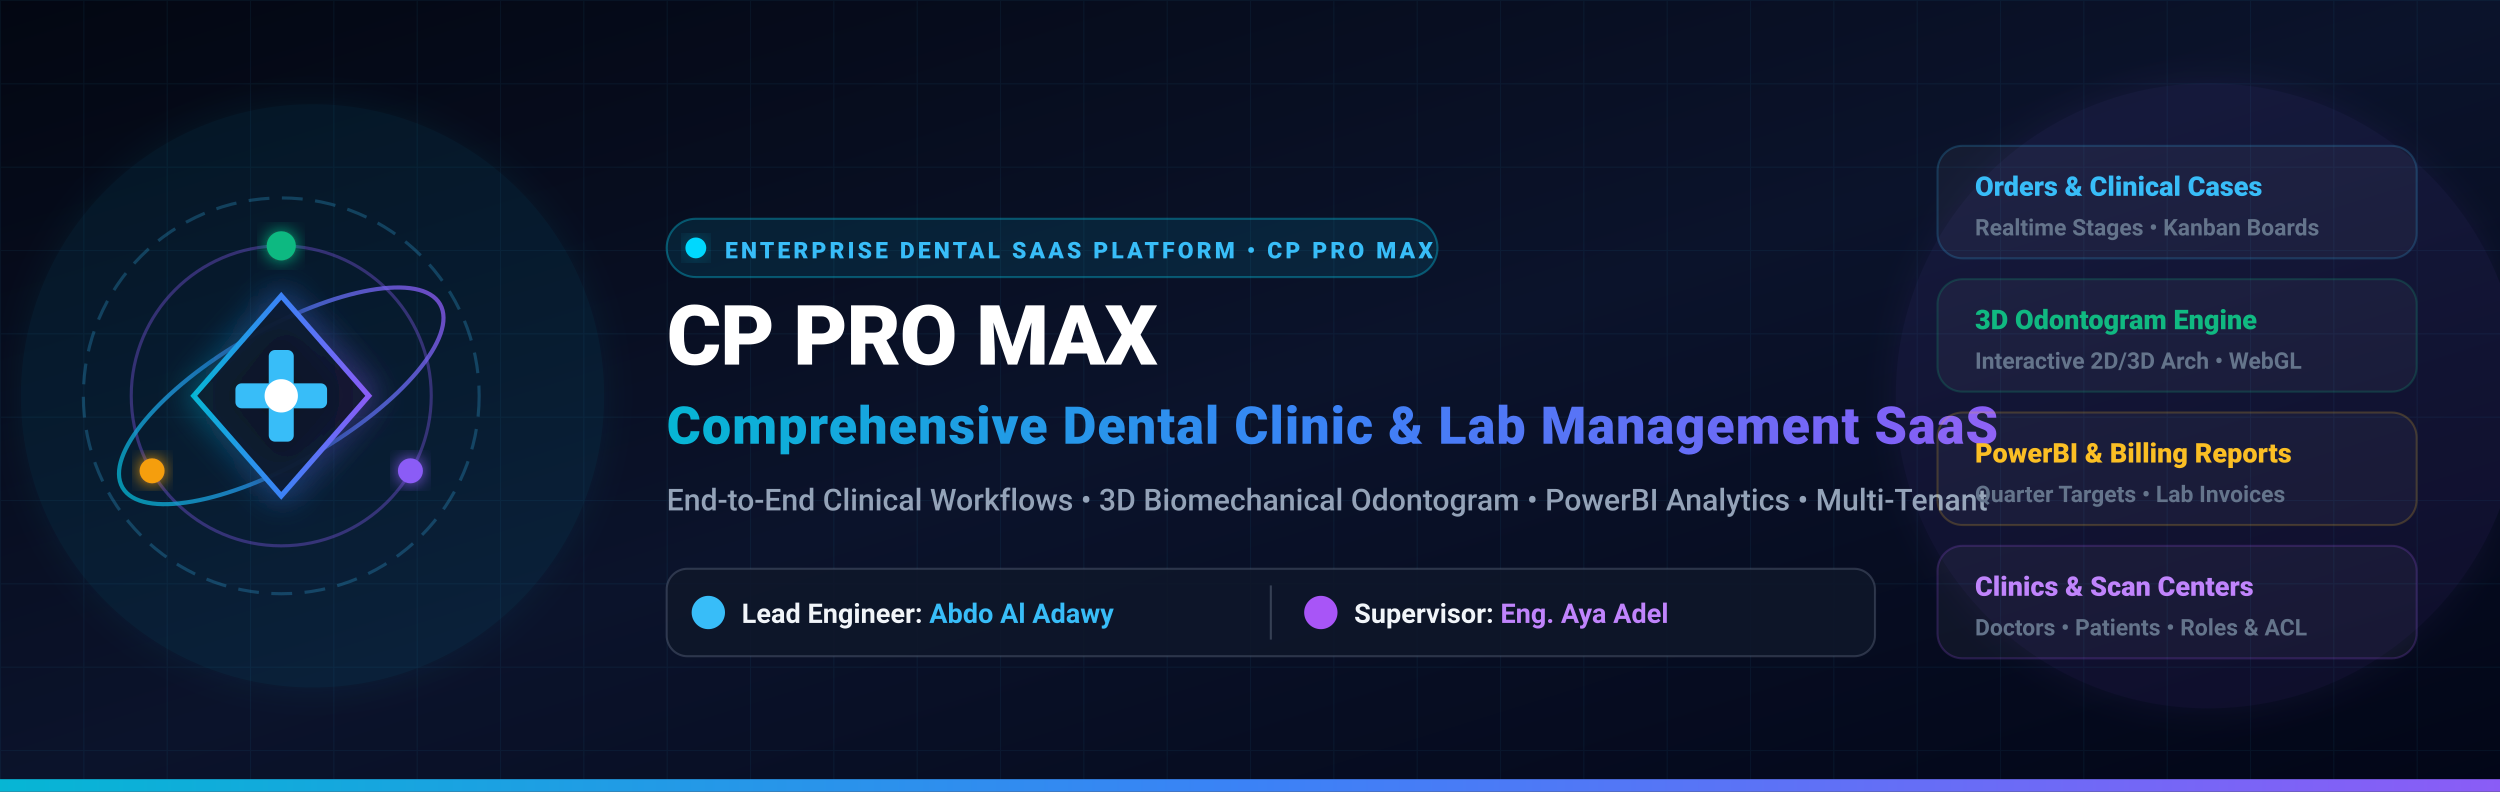
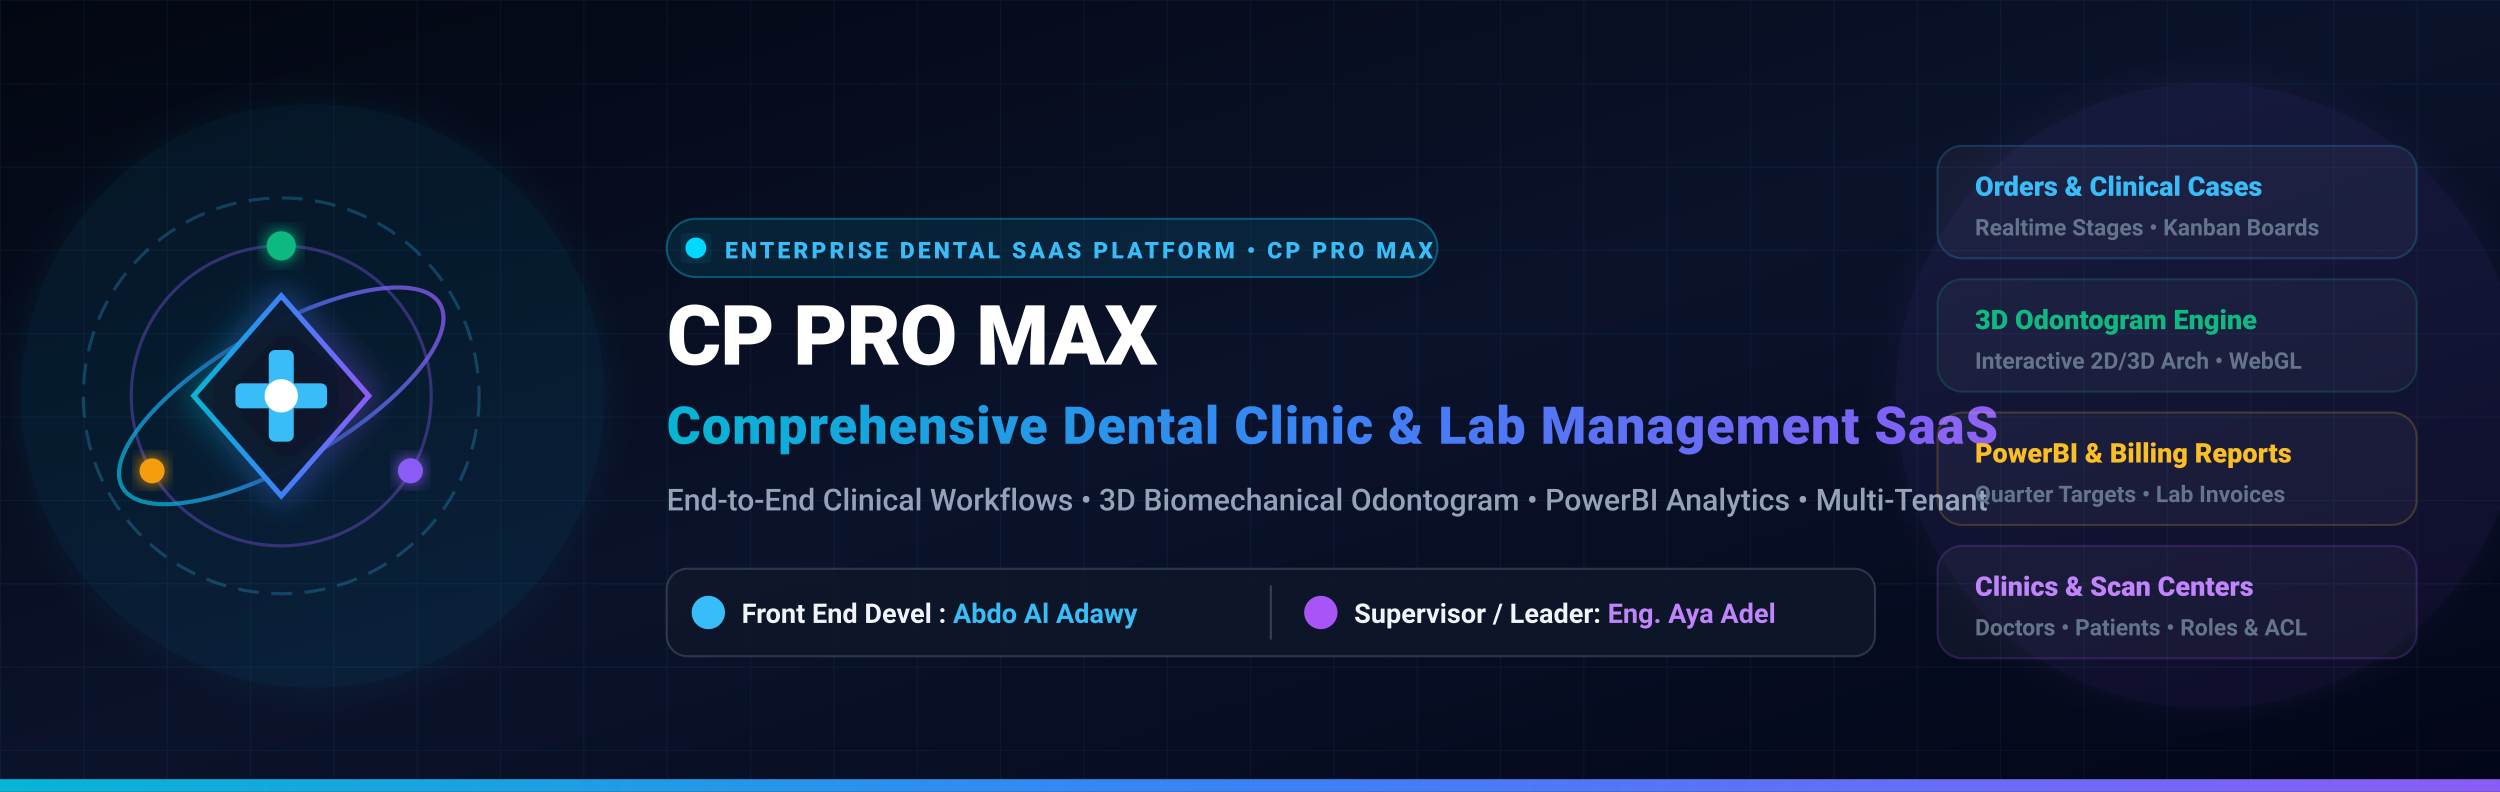
<svg xmlns="http://www.w3.org/2000/svg" viewBox="0 0 1200 380" width="100%" height="100%">
  <defs>
    <linearGradient id="cpBgGrad" x1="0%" y1="0%" x2="100%" y2="100%">
      <stop offset="0%" stop-color="#030712" />
      <stop offset="50%" stop-color="#0b132b" />
      <stop offset="100%" stop-color="#020617" />
    </linearGradient>
    <linearGradient id="cpCyanGrad" x1="0%" y1="0%" x2="100%" y2="0%">
      <stop offset="0%" stop-color="#06b6d4" />
      <stop offset="50%" stop-color="#3b82f6" />
      <stop offset="100%" stop-color="#8b5cf6" />
    </linearGradient>
    <linearGradient id="cpGoldGrad" x1="0%" y1="0%" x2="100%" y2="0%">
      <stop offset="0%" stop-color="#fbbf24" />
      <stop offset="100%" stop-color="#f59e0b" />
    </linearGradient>
    <filter id="cpGlowCyan" x="-20%" y="-20%" width="140%" height="140%">
      <feGaussianBlur stdDeviation="8" result="blur" />
      <feComposite in="SourceGraphic" in2="blur" operator="over" />
    </filter>
    <filter id="cpGlowBadge" x="-30%" y="-30%" width="160%" height="160%">
      <feGaussianBlur stdDeviation="4" result="blur" />
      <feComposite in="SourceGraphic" in2="blur" operator="over" />
    </filter>
    <pattern id="cpGrid" width="40" height="40" patternUnits="userSpaceOnUse">
      <path d="M 40 0 L 0 0 0 40" fill="none" stroke="rgba(56, 189, 248, 0.06)" stroke-width="1" />
    </pattern>
  </defs>
  <style>
    @keyframes cpPulseGlow {
      0%, 100% { opacity: 0.6; transform: scale(1); }
      50% { opacity: 0.95; transform: scale(1.02); }
    }
    @keyframes cpScanLine {
      0% { transform: translateY(0); opacity: 0.1; }
      50% { opacity: 0.7; }
      100% { transform: translateY(380px); opacity: 0.1; }
    }
    @keyframes cpFloatCenter {
      0%, 100% { transform: translateY(0px); }
      50% { transform: translateY(-7px); }
    }
    .pulse-glow { animation: cpPulseGlow 4s ease-in-out infinite; transform-origin: center; }
    .scan-line { animation: cpScanLine 6s linear infinite; }
    .float-center { animation: cpFloatCenter 3s ease-in-out infinite; }
    .tech-font { font-family: -apple-system, BlinkMacSystemFont, "Segoe UI", Roboto, "JetBrains Mono", sans-serif; }
  </style>
  <rect width="1200" height="380" fill="url(#cpBgGrad)" />
  <rect width="1200" height="380" fill="url(#cpGrid)" />
  <line x1="0" y1="0" x2="1200" y2="0" stroke="#00d8fe" stroke-width="2" opacity="0.4" class="scan-line" filter="url(#cpGlowCyan)" />
  <circle cx="150" cy="190" r="140" fill="#06b6d4" opacity="0.08" filter="url(#cpGlowCyan)" />
  <circle cx="1060" cy="190" r="150" fill="#8b5cf6" opacity="0.08" filter="url(#cpGlowCyan)" />
  <g transform="translate(135, 190)" class="float-center">
    <circle cx="0" cy="0" r="95" fill="none" stroke="rgba(56, 189, 248, 0.25)" stroke-width="1.5" stroke-dasharray="10 6" />
    <circle cx="0" cy="0" r="72" fill="none" stroke="rgba(139, 92, 246, 0.35)" stroke-width="1.5" />
    <ellipse cx="0" cy="0" rx="88" ry="32" fill="none" stroke="url(#cpCyanGrad)" stroke-width="2" opacity="0.75" transform="rotate(-30)" />
    <polygon points="0,-48 42,0 0,48 -42,0" fill="rgba(15, 23, 42, 0.9)" stroke="url(#cpCyanGrad)" stroke-width="2.5" filter="url(#cpGlowCyan)" />
    <rect x="-6" y="-22" width="12" height="44" rx="3" fill="#38bdf8" />
    <rect x="-22" y="-6" width="44" height="12" rx="3" fill="#38bdf8" />
    <circle cx="0" cy="0" r="8" fill="#ffffff" />
    <circle cx="0" cy="-72" r="7" fill="#10b981" filter="url(#cpGlowBadge)" />
    <circle cx="62" cy="36" r="6" fill="#8b5cf6" filter="url(#cpGlowBadge)" />
    <circle cx="-62" cy="36" r="6" fill="#f59e0b" filter="url(#cpGlowBadge)" />
  </g>
  <g transform="translate(320, 105)">
    <rect x="0" y="0" width="370" height="28" rx="14" fill="rgba(6, 182, 212, 0.12)" stroke="rgba(6, 182, 212, 0.4)" stroke-width="1" />
    <circle cx="14" cy="14" r="5" fill="#00d8fe" filter="url(#cpGlowCyan)" />
    <text x="28" y="19" fill="#38bdf8" font-size="11" font-weight="800" letter-spacing="1.5" class="tech-font">ENTERPRISE DENTAL SAAS PLATFORM • CP PRO MAX</text>
    <text x="0" y="70" fill="#ffffff" font-size="40" font-weight="900" letter-spacing="-0.5" class="tech-font">
      CP PRO MAX
    </text>
    <text x="0" y="108" fill="url(#cpCyanGrad)" font-size="25" font-weight="800" letter-spacing="0.5" class="tech-font">
      Comprehensive Dental Clinic &amp; Lab Management SaaS
    </text>
    <text x="0" y="140" fill="#94a3b8" font-size="14.5" font-weight="500" class="tech-font">
      End-to-End Clinical Workflows • 3D Biomechanical Odontogram • PowerBI Analytics • Multi-Tenant
    </text>
    <g transform="translate(0, 168)">
      <rect x="0" y="0" width="580" height="42" rx="10" fill="rgba(15, 23, 42, 0.85)" stroke="rgba(148, 163, 184, 0.25)" stroke-width="1" />
      <circle cx="20" cy="21" r="8" fill="#38bdf8" />
      <text x="36" y="26" fill="#f1f5f9" font-size="13" font-weight="700" class="tech-font">
-         Lead Engineer: <tspan fill="#38bdf8">Abdo Al Adawy</tspan>
+        Front End Devel : <tspan fill="#38bdf8">Abdo Al Adawy</tspan>
      </text>
      <line x1="290" y1="8" x2="290" y2="34" stroke="rgba(148, 163, 184, 0.3)" stroke-width="1" />
      <circle cx="314" cy="21" r="8" fill="#a855f7" />
      <text x="330" y="26" fill="#f1f5f9" font-size="13" font-weight="700" class="tech-font">
-         Supervisor: <tspan fill="#c084fc">Eng. Aya Adel</tspan>
+         Supervisor / Leader: <tspan fill="#c084fc">Eng. Aya Adel</tspan>
      </text>
    </g>
  </g>
  <g transform="translate(930, 70)">
    <rect x="0" y="0" width="230" height="54" rx="12" fill="rgba(255, 255, 255, 0.04)" stroke="rgba(56, 189, 248, 0.2)" stroke-width="1" />
    <text x="18" y="24" fill="#38bdf8" font-size="13" font-weight="800" class="tech-font">Orders &amp; Clinical Cases</text>
    <text x="18" y="43" fill="#64748b" font-size="11" font-weight="600" class="tech-font">Realtime Stages • Kanban Boards</text>
    <rect x="0" y="64" width="230" height="54" rx="12" fill="rgba(255, 255, 255, 0.04)" stroke="rgba(16, 185, 129, 0.2)" stroke-width="1" />
    <text x="18" y="88" fill="#10b981" font-size="13" font-weight="800" class="tech-font">3D Odontogram Engine</text>
    <text x="18" y="107" fill="#64748b" font-size="11" font-weight="600" class="tech-font">Interactive 2D/3D Arch • WebGL</text>
    <rect x="0" y="128" width="230" height="54" rx="12" fill="rgba(255, 255, 255, 0.04)" stroke="rgba(251, 191, 36, 0.2)" stroke-width="1" />
    <text x="18" y="152" fill="#fbbf24" font-size="13" font-weight="800" class="tech-font">PowerBI &amp; Billing Reports</text>
    <text x="18" y="171" fill="#64748b" font-size="11" font-weight="600" class="tech-font">Quarter Targets • Lab Invoices</text>
    <rect x="0" y="192" width="230" height="54" rx="12" fill="rgba(255, 255, 255, 0.04)" stroke="rgba(168, 85, 247, 0.2)" stroke-width="1" />
    <text x="18" y="216" fill="#c084fc" font-size="13" font-weight="800" class="tech-font">Clinics &amp; Scan Centers</text>
    <text x="18" y="235" fill="#64748b" font-size="11" font-weight="600" class="tech-font">Doctors • Patients • Roles &amp; ACL</text>
  </g>
  <rect x="0" y="374" width="1200" height="6" fill="url(#cpCyanGrad)" />
</svg>
